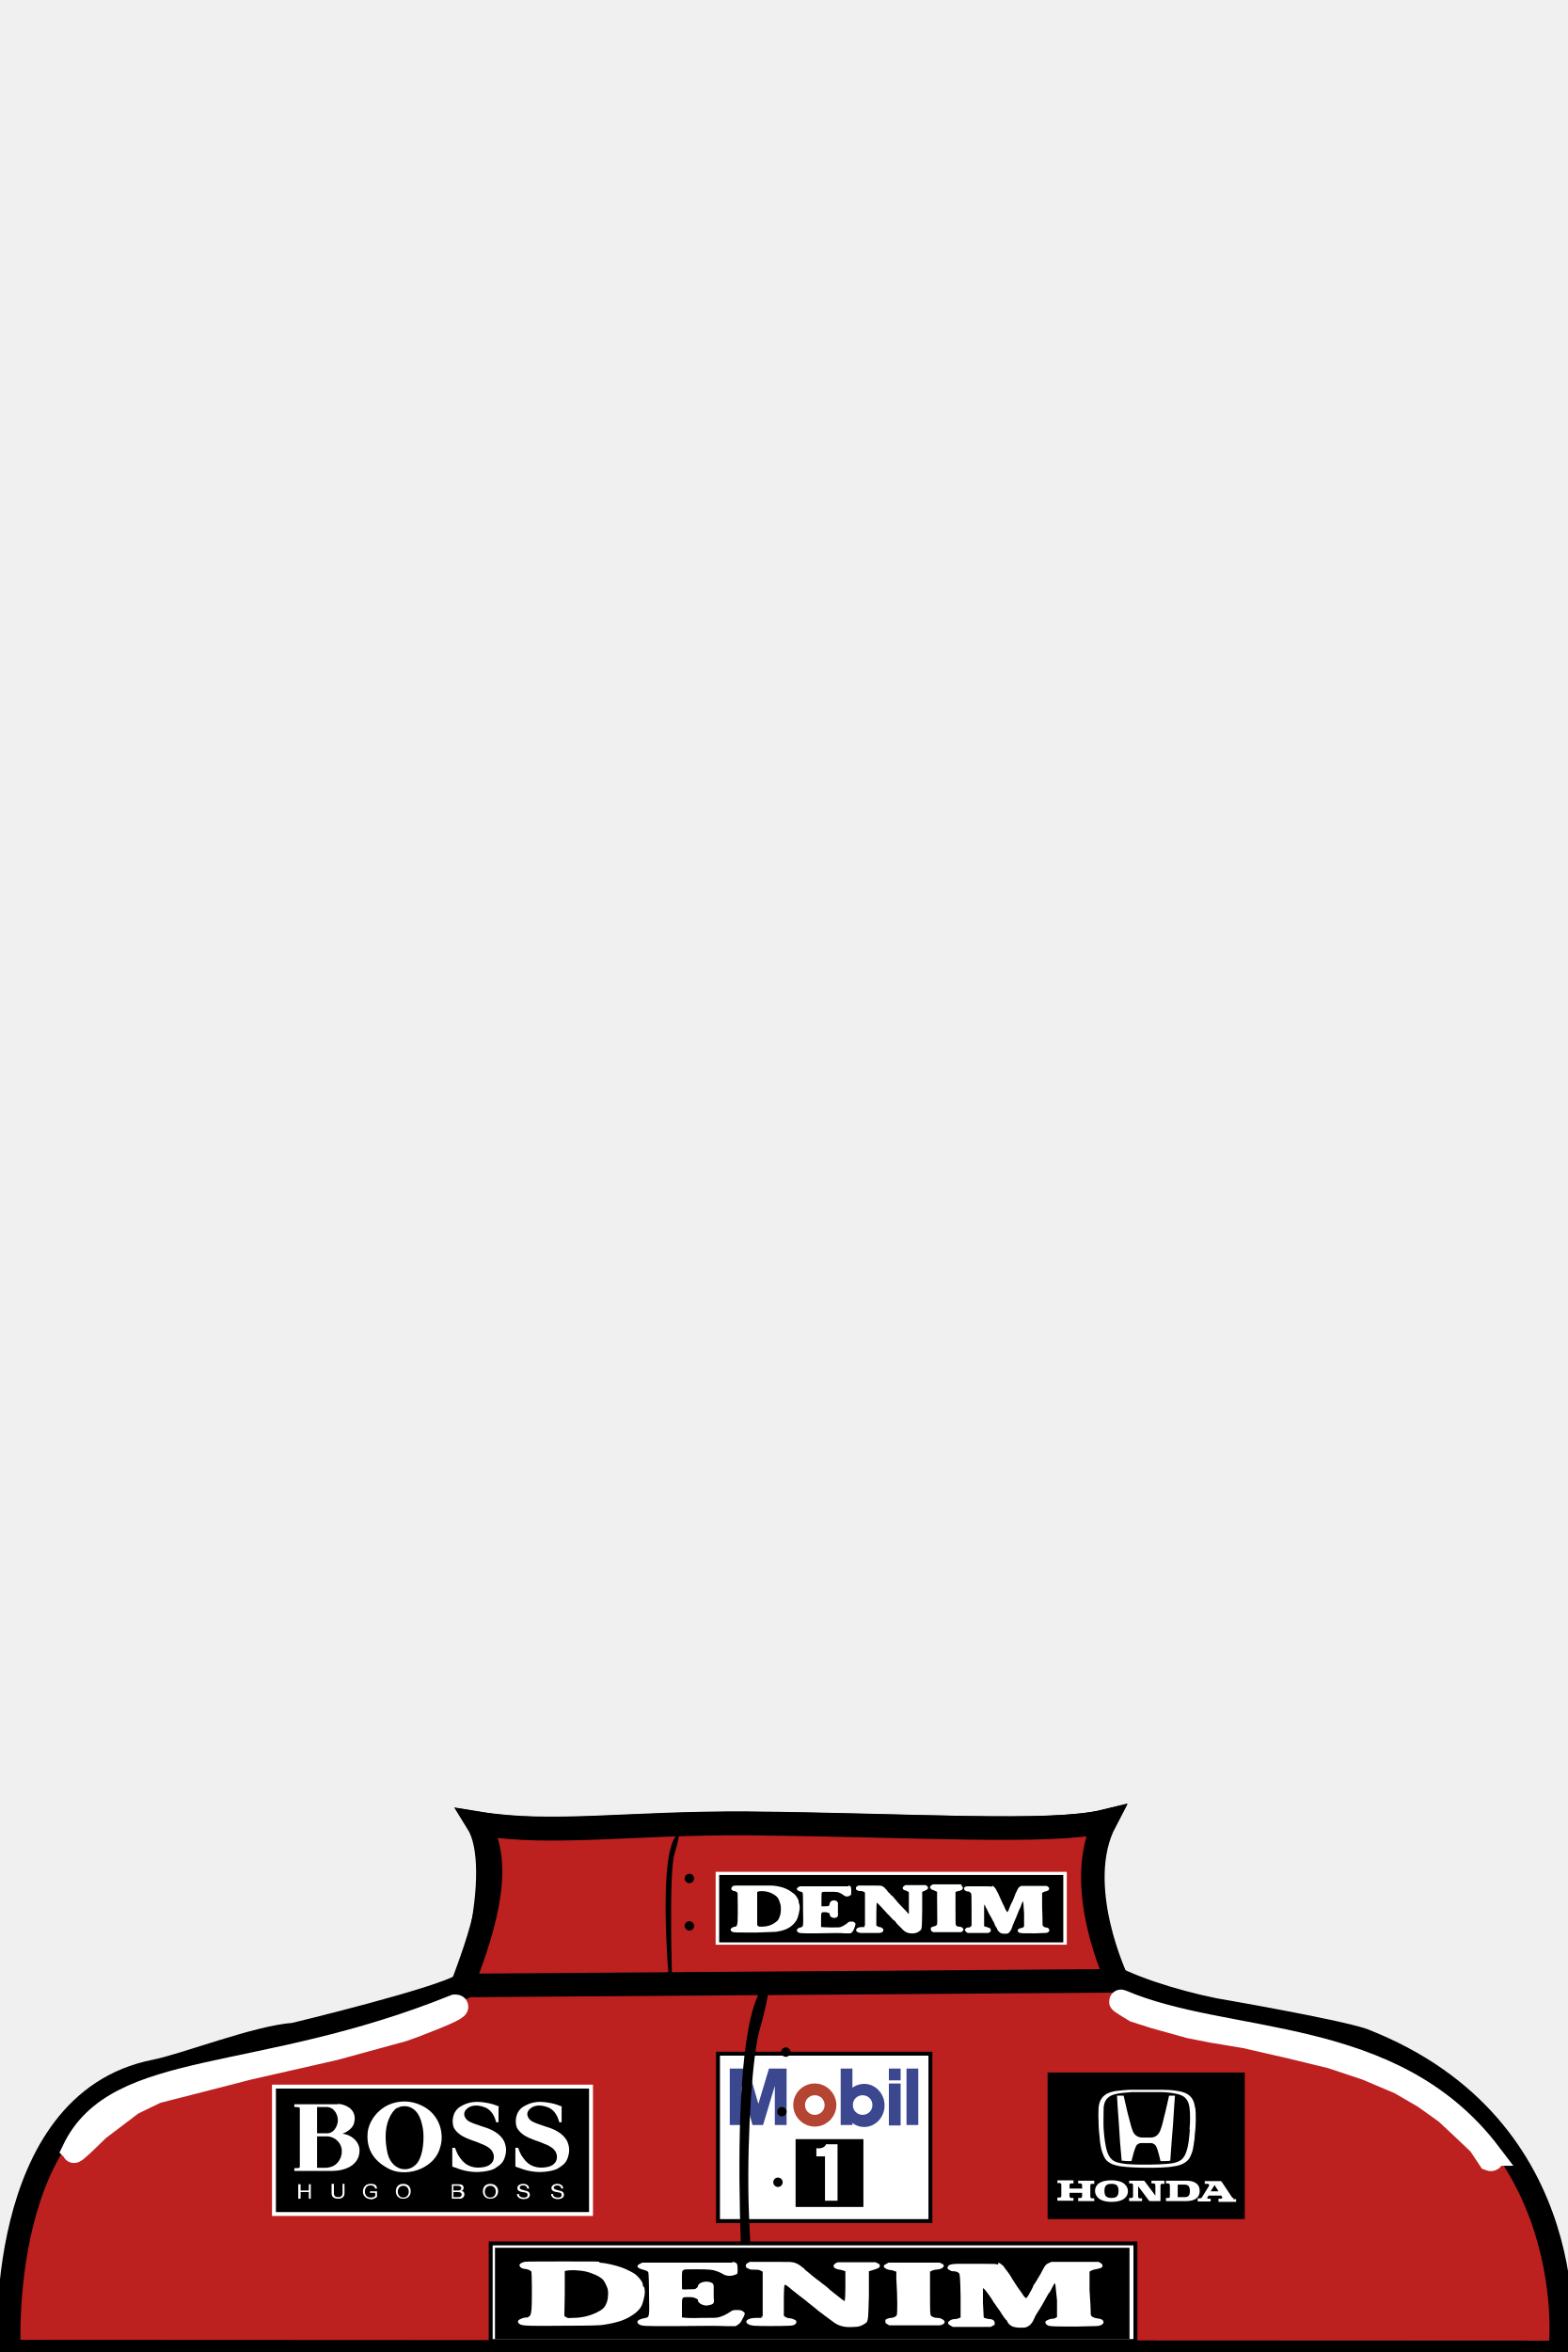
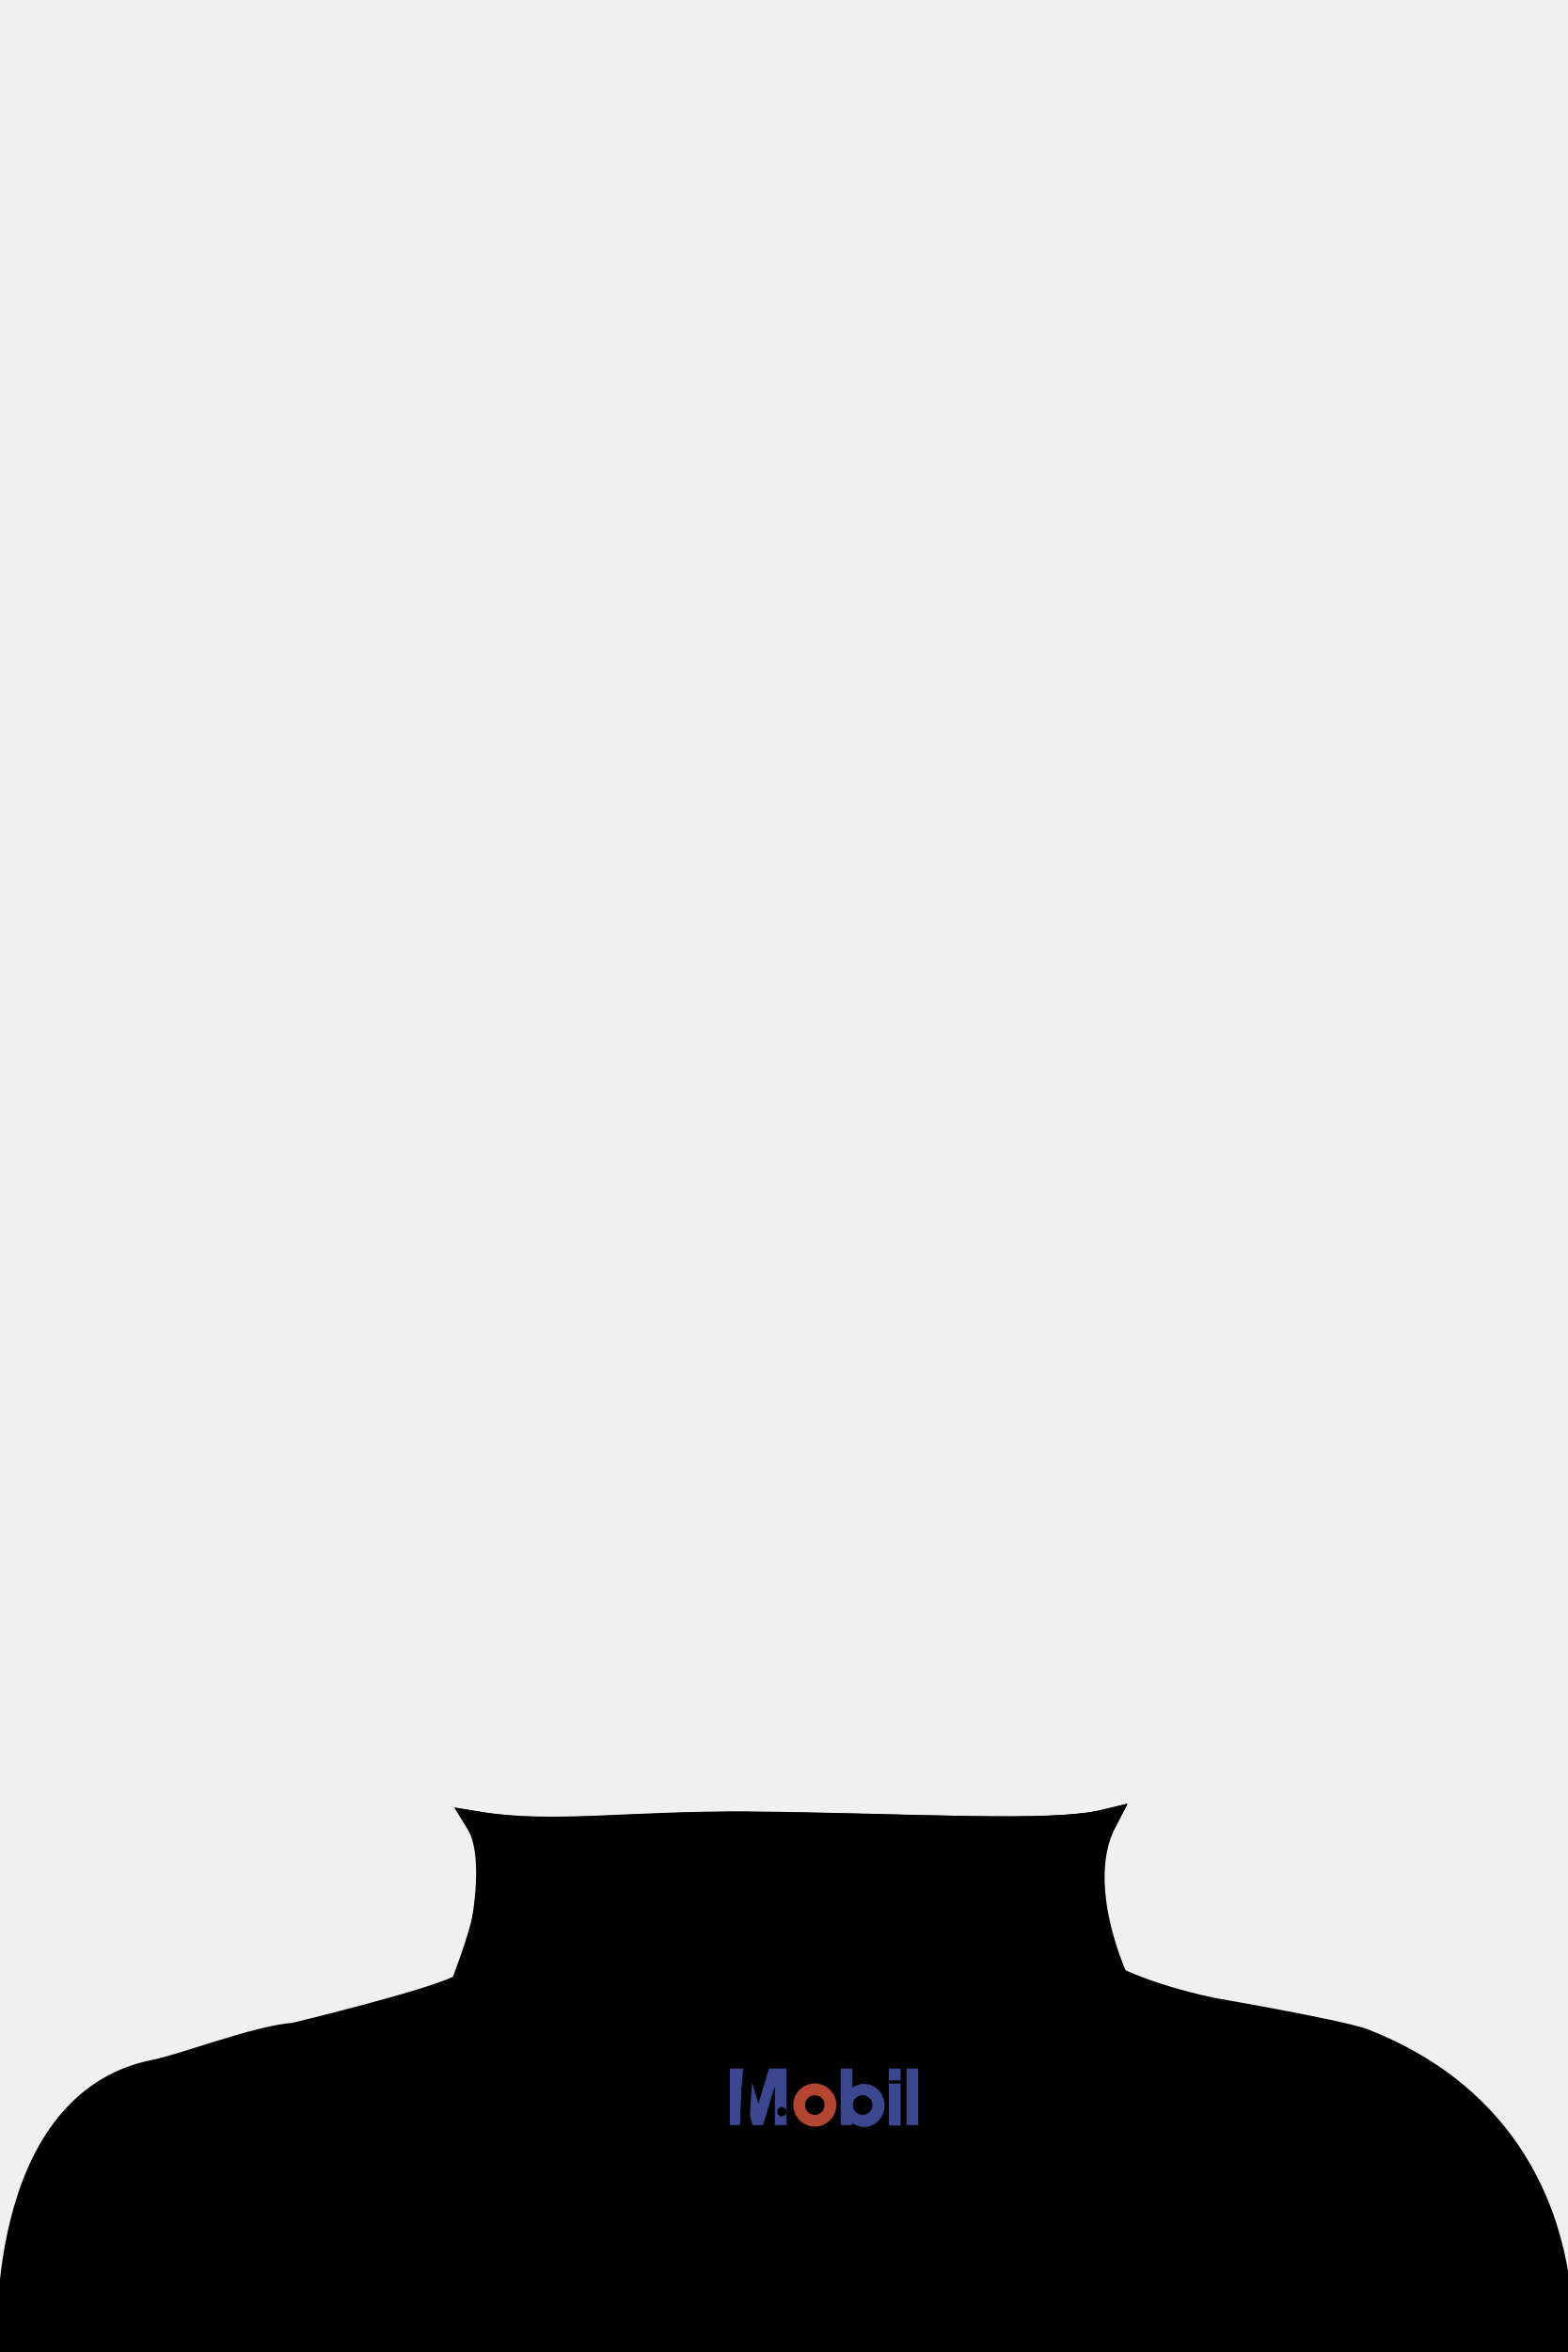
<svg xmlns="http://www.w3.org/2000/svg" id="_x32_3" version="1.1" viewBox="0 0 400 600">
  <defs>
    <style>
      .st0 {
-         fill: #bc201f;
+         fill: $[primary];
      }

      .st0, .st1, .st2 {
        stroke: #000;
      }

      .st0, .st3 {
        stroke-width: 6px;
      }

      .st4, .st1, .st5, .st3 {
-         fill: #fff;
+         fill: $[accent];
      }

      .st1, .st2, .st6 {
        stroke-miterlimit: 10;
      }

      .st5, .st7, .st8, .st9 {
        fill-rule: evenodd;
      }

      .st3, .st6 {
-         stroke: #fff;
+         stroke: $[secondary];
      }

      .st7 {
        fill: #3b4890;
      }

      .st9 {
        fill: #b44533;
      }
    </style>
  </defs>
  <g id="Layer_1">
    <g id="suit2">
      <path id="Shirt" class="st0" d="M281.2,502.8c5.6,3.7,17.7,7.7,28.6,9.9,0,0,30.8,5.3,37.9,7.7,57.4,22.3,50.4,79.7,50.4,79.7l-395.8-.2s-3.8-63.4,37.2-71.5c7.7-1.5,25.9-8.7,35.6-9.4,0,0,37.4-9,42.8-12.6.9,5.7,11.3-29.5,4-41.3,19,3.1,38.2-.2,68.9,0,42.8.4,77.3,2.9,91.1-.5-8.6,16.4-.8,38.2-.8,38.2Z" />
      <rect class="st1" x="183.2" y="523.9" width="54.2" height="42.7" />
      <g>
        <path class="st9" d="M202.4,537c0-3.1,2.5-5.5,5.5-5.5s5.5,2.5,5.5,5.5-2.5,5.5-5.5,5.5-5.5-2.5-5.5-5.5h0ZM207.9,539.5c1.4,0,2.5-1.1,2.5-2.5s-1.1-2.5-2.5-2.5-2.5,1.1-2.5,2.5,1.1,2.5,2.5,2.5h0Z" />
        <path class="st7" d="M186.3,527.7h4.6l2.6,9,2.7-9h4.5v14.4h-3v-10l-3,10h-2.7l-2.8-10.1v10.1h-3v-14.5ZM214.5,527.7h3v14.4h-3v-14.4Z" />
        <path class="st7" d="M215.3,537.1c0-3.1,2.3-5.5,5.2-5.5s5.2,2.5,5.2,5.5-2.3,5.5-5.2,5.5c-2.9,0-5.2-2.5-5.2-5.5ZM220.1,539.5c1.4,0,2.5-1.1,2.5-2.5,0-1.4-1.1-2.5-2.5-2.5h0c-1.4,0-2.5,1.1-2.5,2.5,0,1.4,1.1,2.5,2.5,2.5ZM231.3,527.7h3v14.4h-3v-14.4ZM226.8,531.5h3v10.7h-3v-10.7h0ZM229.8,530.7v-3h-3v3h3Z" />
        <path class="st8" d="M220.3,563v-17.3h-17.3v17.3h17.3Z" />
        <path class="st5" d="M210.8,547h2.9v14.4h-3.2v-11.3h-2.2v-2.1s2,.4,2.5-1.1h0Z" />
      </g>
      <path d="M196,505.5c-12.2,8.8-5.5,94.8-5.5,94.8h1.8s.1-10.1-.4-19.6-.7-12.2-.9-18.9c-.4-18.4,1.1-37.7,2.7-43.5,3.4-12.1,2.3-12.7,2.3-12.7Z" />
      <circle cx="200.5" cy="523.5" r="1.2" />
      <circle cx="199.5" cy="538.7" r="1.2" />
      <circle cx="198.5" cy="556.7" r="1.2" />
      <circle cx="199.5" cy="574.6" r="1.2" />
      <circle cx="200.5" cy="588.7" r="1.2" />
    </g>
  </g>
  <path id="Shirt-neck" class="st0" d="M118,506.4c3.8-10.5,11.4-29.4,4.1-41.2,19,3.1,38.2-.2,68.9,0,42.8.4,77.2,2.7,91-.6-8.6,16.4,3.1,40.7,3.1,40.7l-167.1,1.2Z" />
  <path d="M173.1,467.8c-5.5,3.5-2.4,37.7-2.4,37.7h.8s-.9-27.8.6-32.6,1-5.1,1-5.1Z" />
  <circle cx="175.9" cy="479.2" r="1.2" />
  <circle cx="175.9" cy="491.3" r="1.2" />
  <path class="st3" d="M380.1,549.5c-24.9-32.8-66.7-27.3-93.9-38.9-1.3-.5,3.4,2.3,3.4,2.3l5,1.6,9,2.5,5.6,1.1,8.4,1.4,11.4,2.6,10.7,2.6,9,3,8.5,3.6,6.2,3.6,5.6,4,4.6,4.3,3.9,3.7,2.6,3.9s1.3.5-.1-1.3Z" />
  <path class="st3" d="M18.8,548.5c11.1-23.1,46.9-16.4,97.3-36.7,0,0,2.6-.2-5.6,3.1-8.2,3.3-9.1,3.3-9.1,3.3l-16.1,4.4-22,5-13.6,3.5-9.8,2.5-6.2,3-8.7,6.6s-6.8,6.8-6.1,5.4Z" />
  <rect class="st1" x="125.2" y="572.3" width="164.5" height="24.9" />
  <g>
    <path d="M126.3,585v11.7h161.9v-23.3H126.3v11.7ZM187,577c1,.2,1.2.4,1.2,1.8,0,1.2,0,1.3-.4,1.4-1.1.5-2.3.5-3.2,0-.3-.2-.9-.5-1.4-.7-1.3-.5-2.1-.6-5.4-.6s-3,0-3.4.2c-.4.2-.4.3-.4,2.5s0,2.4.1,2.4c0,0,.6.1,1.7,0,1.5,0,1.6,0,1.9-.3.2-.1.4-.4.4-.6.3-1,2.4-1.4,3.6-.7q.5.3.4,1.4c0,.6,0,1.6,0,2.3.2,1.4,0,1.7-1,1.9-.8.2-.9.2-1.7,0-.7-.2-1.3-.7-1.3-1.1s-.2-.4-.6-.6-.7-.3-1.7-.3c-1.9,0-1.8-.2-1.8,2.7v2.5h.4c.2.1,2.2.2,4.4.1,3.7,0,4,0,4.7-.2.8-.2,1.9-.7,2.9-1.4.6-.4.7-.4,1.6-.4s1,0,1.5.3c.8.5.7.6-.4,2.6-.2.4-.6.7-.9.9l-.5.3h-2.3c-2.8-.1-4.6-.1-13.8,0-7.6,0-7.8,0-8.6-.5-.8-.6-.3-1.2,1.3-1.5,1.5-.3,1.4,0,1.3-6.2,0-3-.1-5.5-.2-5.6-.2-.2-.5-.4-1.3-.6-1.6-.4-1.9-1-.8-1.5l.6-.3h10.7c5.9,0,11,0,11.2,0,.3,0,.7,0,1,0h0ZM254.8,577.2c.5.2,1.2.8,1.4,1.1,0,.1.4.6.8,1.1s1,1.4,1.3,2c.4.6,1,1.5,1.3,2,.4.5.9,1.3,1.2,1.7.3.5.6.9.8,1,.2.2.3.2.4,0,.1-.1.3-.4.5-.7.1-.3.4-.8.6-1.1.2-.4.4-.8.5-1,0-.2.2-.5.3-.6.2-.2,1.1-1.8,1.6-2.6.1-.3.5-.9.8-1.5.5-.9.7-1,1.3-1.3l.7-.3h12l.5.3c.7.4.7,1,0,1.3-.3.1-.8.2-1.2.3-.3,0-.8.2-1.1.3l-.5.3v4.7c.2,2.6.3,5.1.3,5.6,0,.8,0,.9.4,1.2.3.2.6.3,1.1.4,1,.1,1.5.3,1.7.7s0,.8-.7,1.1c-.4.2-.8.2-5.9.3-5.9,0-7,0-7.6-.3-.5-.3-.7-.7-.5-1,.2-.3,1.2-.7,1.8-.7s.5-.1.7-.2l.4-.2v-4.3c-.3-2.6-.4-4.3-.5-4.3-.2,0-.4.4-.8,1.2-.4.8-.6,1.2-.8,1.3,0,0-.2.3-.3.5-.4.8-2,3.6-2.7,4.6-.2.3-.5.8-.6,1.1-.5,1.3-1.2,2.1-2,2.4-.4.2-.8.2-1.6.2s-1.8-.1-2.4-.5c-.4-.2-1-.9-1-1.1s-.1-.2-.3-.4c-.3-.3-.7-.9-1.1-1.5-.2-.3-.4-.6-.5-.8-.1-.2-.5-.6-.8-1.1-.3-.5-.6-.9-.7-1s-.2-.3-.3-.5c-.2-.4-1.7-2.5-2.1-2.9-.2-.2-.4-.3-.4-.3,0,0,0,1.7,0,3.8l.2,3.7.4.2c.3,0,.7.2,1,.2.9,0,1.4.4,1.4,1s0,.5-.5.7l-.5.3h-9.7l-.5-.3c-.7-.3-.9-.8-.5-1.1.4-.4,1-.6,1.5-.6s.7-.1,1-.2l.5-.2v-5.5c-.1-5-.2-5.6-.4-5.8-.3-.3-.8-.5-1.4-.5s-.7-.1-1-.3c-.6-.3-.6-.4-.5-.7.1-.6.6-.8,2.3-.9.7,0,3.3,0,5.7,0,3.8,0,4.4,0,4.8.2h0ZM152.9,577.2c.3,0,.8.1,1,.1.5,0,3.2.6,4.3,1,1,.3,2.5,1,3.5,1.6,1,.6,2.3,2.2,2.3,2.8s.1.5.3.7c.3.5.3,2,0,2.8,0,.3-.2.8-.3,1.2-.3,1.2-1.2,2.3-2.8,3.3-1.8,1.2-4,1.9-7.5,2.4-.8.1-3.1.2-9.8.2-9.4.1-10.2,0-11.1-.3-.6-.3-.8-.7-.5-1.1.3-.3,1.3-.7,1.9-.7s.6-.1.8-.3c.4-.2.4-.4.6-1.6.2-2.1.1-9.4,0-9.8-.2-.3-1.1-.7-1.7-.7s-1.2-.4-1.3-.7c-.2-.4.2-.8.9-1,.5-.2.8-.2,9.7-.2s9.2,0,9.8.1ZM202.7,577.2c.8.3,1.2.5,1.9,1.1.3.2.7.5.8.7.1.1.6.5,1.1.9.4.4,1,.8,1.2,1s.4.3.4.3.3.3.8.6c.4.3.9.7,1,.8.6.4,1.8,1.4,1.9,1.6.1,0,.5.4.9.7.4.3.8.6.9.7,1.2,1,1.8,1.4,1.9,1.4s.2-1.7.2-3.8v-3.8l-.6-.2c-.3-.1-.7-.2-.8-.2-.4,0-1.3-.3-1.5-.6-.3-.4,0-.8.5-1.1l.5-.2h9.6l.6.3c.4.2.5.3.5.6,0,.5-.5.7-1.8,1.1l-1,.3v6.3c-.2,7-.1,6.5-1.4,7.3-.7.4-1.3.6-2.4.6-2.4.2-4-.2-5.6-1.5-.5-.4-1.4-1-1.9-1.4-.5-.4-1-.8-1.2-.9s-.6-.5-1.1-.9-.9-.7-1-.8-.4-.3-.5-.4c-.2-.1-.6-.5-1.1-.9s-1.2-.9-1.7-1.3c-1-.8-2.3-1.8-2.6-2.1-.5-.4-.8-.6-1-.5-.1,0-.2,1.3-.2,4v3.9l.5.3c.3.2.7.3,1,.3s.7.1,1.1.3c.5.2.6.4.6.6,0,.6-.6,1-1.9,1-1.7.1-8,.1-8.9,0-2.9-.3-2.5-2,.5-2s1,0,1.3-.2l.4-.2v-5.7s0-5.7,0-5.7l-.6-.3c-.4-.2-.7-.2-1.5-.2s-1.1,0-1.6-.3c-.5-.2-.6-.3-.6-.7s.1-.5.5-.7l.5-.3h5.3c5.3,0,5.3,0,6,.2h0ZM240.3,577.4c.6.4.7.7.2,1.1-.4.3-.7.4-1.7.5-.4,0-.9.2-1.1.3l-.4.2v5.5c0,4.7,0,5.6.3,5.8.4.3.9.5,1.6.5.6,0,1.1.2,1.6.6.6.5,0,1.2-1.1,1.3-.4,0-3.3,0-6.7,0h-6.1s-.5-.3-.5-.3c-.4-.2-.5-.3-.5-.7s0-.5.5-.7c.3-.1.7-.2.9-.2.6,0,1.3-.3,1.5-.7.2-.3.2-4.7-.1-9.3v-1.8c-.1,0-.6-.2-.6-.2-.3-.1-.6-.2-.8-.2-.5,0-1.3-.3-1.6-.6-.4-.4-.2-.7.5-1l.5-.3h13.1l.5.3Z" />
    <path d="M144.5,579.2l-.4.2v5.7c0,0-.1,5.7-.1,5.7l.4.3c.4.2.5.3,1.6.2,2.5,0,4.4-.5,6.3-1.4,1.6-.8,2.1-1.3,2.6-2.8.3-.9.4-2.9,0-3.6-.4-1-.8-1.7-1.1-2-.8-.8-2.6-1.6-4.2-2-1.7-.4-4.4-.5-5.1-.2h0Z" />
  </g>
  <rect class="st4" x="182.6" y="477.5" width="89.6" height="18.6" />
  <g>
    <path d="M183.5,486.9v8.6h87.8v-17.2h-87.8v8.6ZM216.5,481c.6.1.7.3.7,1.4,0,.9,0,.9-.2,1.1-.6.4-1.2.4-1.7,0-.2-.1-.5-.4-.8-.5-.7-.4-1.1-.4-2.9-.4s-1.6,0-1.8.1c-.2.1-.2.2-.2,1.8s0,1.7,0,1.8c0,0,.3,0,.9,0,.8,0,.9,0,1-.2.1,0,.2-.3.2-.5.1-.8,1.3-1.1,1.9-.5q.3.2.2,1c0,.4,0,1.2,0,1.7.1,1,0,1.2-.5,1.4-.4.1-.5.1-.9,0-.4-.1-.7-.5-.7-.8s0-.3-.3-.4-.4-.2-.9-.2c-1,0-1-.1-1,2v1.8h.2c.1,0,1.2.1,2.4.1,2,0,2.2,0,2.6-.2.5-.2,1-.5,1.6-1,.3-.3.4-.3.9-.3s.5,0,.8.2c.4.3.4.5-.2,1.9-.1.3-.3.5-.5.7l-.3.2h-1.3c-1.5-.1-2.5-.1-7.5,0-4.1,0-4.3,0-4.7-.4-.4-.4-.1-.9.7-1.1.8-.2.8,0,.7-4.6,0-2.2,0-4.1-.1-4.2,0-.2-.3-.3-.7-.4-.9-.3-1-.7-.4-1.1l.4-.2h5.8c3.2,0,5.9,0,6.1,0,.1,0,.4,0,.5,0h0ZM253.3,481.1c.3.1.6.6.8.8,0,0,.2.5.4.8s.5,1,.7,1.5c.2.4.5,1.1.7,1.5.2.4.5,1,.6,1.3.2.3.4.7.4.7.1.1.1.1.2,0,0,0,.2-.3.3-.5,0-.2.2-.6.3-.8.1-.3.2-.6.3-.7,0-.1.1-.3.2-.4.1-.2.6-1.3.8-1.9,0-.2.3-.7.5-1.1.3-.7.4-.8.7-1l.4-.2h6.5l.3.2c.4.3.4.7,0,1-.2,0-.4.2-.6.2-.2,0-.4.1-.6.2l-.3.2v3.5c.1,1.9.1,3.7.1,4.1,0,.6,0,.7.2.9.2.2.3.2.6.3.5,0,.8.2.9.5s0,.6-.4.8c-.2.1-.5.1-3.2.2-3.2,0-3.8,0-4.1-.2-.3-.2-.4-.5-.3-.7.1-.2.7-.5,1-.5s.3,0,.4-.2l.2-.2v-3.2c-.1-1.9-.2-3.2-.3-3.2,0,0-.2.3-.4.9-.2.6-.3.9-.4,1,0,0-.1.2-.2.4-.2.6-1.1,2.7-1.4,3.4-.1.3-.3.6-.3.8-.3.9-.7,1.5-1.1,1.7-.2.1-.4.1-.9.1s-1-.1-1.3-.4c-.2-.2-.6-.7-.6-.8s0-.2-.1-.3c-.2-.2-.4-.6-.6-1.1,0-.2-.2-.5-.3-.6,0-.1-.3-.5-.4-.8-.2-.3-.4-.7-.4-.7s-.1-.2-.2-.3c-.1-.3-.9-1.8-1.1-2.2,0-.1-.2-.2-.2-.2,0,0,0,1.3,0,2.8v2.7c.1,0,.4.1.4.1.1,0,.4.1.5.2.5,0,.8.3.8.7s0,.4-.3.5l-.3.2h-5.3l-.3-.2c-.4-.3-.5-.6-.3-.8.2-.3.5-.4.8-.4s.4,0,.5-.2l.3-.2v-4.1c0-3.7,0-4.1-.2-4.3-.2-.2-.4-.4-.8-.4s-.4-.1-.6-.2c-.3-.2-.3-.3-.3-.5,0-.5.3-.6,1.2-.6.4,0,1.8,0,3.1,0,2.1,0,2.4,0,2.6.1h0ZM197.9,481.1c.2,0,.4.1.5.1.3,0,1.8.4,2.3.7.6.2,1.3.8,1.9,1.2.6.5,1.2,1.6,1.2,2s0,.4.1.5c.2.4.2,1.5,0,2.1,0,.2-.1.6-.2.9-.2.9-.6,1.7-1.5,2.5-1,.9-2.2,1.4-4.1,1.7-.4,0-1.7.1-5.3.2-5.1,0-5.5,0-6-.2-.3-.2-.5-.5-.3-.8.2-.2.7-.5,1-.5s.3,0,.4-.2c.2-.2.2-.3.3-1.2.1-1.5,0-7,0-7.2-.1-.2-.6-.5-.9-.5s-.7-.3-.7-.5c0-.3.1-.6.5-.8.3-.1.5-.1,5.3-.1s5,0,5.3.1ZM225,481.1c.4.2.7.4,1,.8.2.2.4.4.4.5,0,0,.3.4.6.6.2.3.5.6.7.7s.2.2.2.2.2.2.4.5c.2.2.5.5.5.6.3.3,1,1.1,1.1,1.2,0,0,.3.3.5.5.2.2.4.5.5.5.6.7,1,1.1,1,1.1s0-1.2,0-2.8v-2.8l-.3-.2c-.2-.1-.4-.2-.4-.2-.2,0-.7-.2-.8-.4-.2-.3,0-.6.3-.8l.3-.2h5.2l.3.2c.2.2.3.3.3.5,0,.3-.3.5-1,.8l-.5.2v4.7c-.1,5.2,0,4.8-.8,5.4-.4.3-.7.4-1.3.5-1.3.1-2.2-.2-3-1.1-.3-.3-.7-.7-1-1-.3-.3-.6-.6-.6-.7s-.3-.4-.6-.6-.5-.5-.6-.6-.2-.2-.3-.3c0-.1-.4-.4-.6-.6s-.6-.7-.9-1c-.5-.6-1.3-1.4-1.4-1.5-.3-.3-.4-.4-.5-.4,0,0-.1.9-.1,2.9v2.9l.3.2c.2.1.4.2.5.2s.4,0,.6.2c.3.2.4.3.4.5,0,.5-.3.7-1,.8-.9,0-4.3,0-4.9,0-1.6-.2-1.3-1.5.3-1.5s.5,0,.7-.2l.2-.2v-4.2s0-4.2,0-4.2l-.3-.2c-.2-.1-.4-.2-.8-.2s-.6,0-.9-.2c-.3-.2-.3-.2-.3-.5s0-.3.3-.5l.3-.2h2.9c2.9,0,2.9,0,3.3.2h0ZM245.4,481.2c.4.3.4.5.1.8-.2.2-.4.3-.9.4-.2,0-.5.1-.6.2h-.2v4.2c0,3.5,0,4.1.1,4.3.2.3.5.4.9.4.3,0,.6.1.9.4.3.3,0,.9-.6,1-.2,0-1.8,0-3.7,0h-3.3s-.3-.2-.3-.2c-.2-.1-.3-.2-.3-.6s0-.4.3-.5c.1,0,.4-.2.5-.2.3,0,.7-.2.8-.5.1-.2,0-3.5,0-6.9v-1.4c0,0-.4-.2-.4-.2-.2,0-.4-.2-.4-.2-.3,0-.7-.2-.9-.5-.2-.3-.1-.5.3-.8l.3-.2h7.1l.3.2Z" />
    <path d="M193.4,482.6h-.2c0,.1,0,4.3,0,4.3v4.2s.2.2.2.2c.2.2.3.2.9.2,1.3,0,2.4-.3,3.4-1,.9-.6,1.1-1,1.4-2.1.2-.6.2-2.2,0-2.7-.2-.7-.4-1.2-.6-1.5-.4-.6-1.4-1.2-2.3-1.5-.9-.3-2.4-.4-2.8-.1h0Z" />
  </g>
  <g>
    <rect class="st6" x="69.9" y="532.3" width="80.9" height="32.5" />
    <g id="layer1">
      <g id="g6981">
        <path id="path7114" class="st4" d="M76.1,557.2h.6v1.6h2.1v-1.6h.5v3.7h-.5v-1.7h-2.1v1.7h-.6v-3.7Z" />
        <path id="path7116" class="st4" d="M87.9,559.5c0,.9-.6,1.4-1.6,1.4s-1.7-.4-1.7-1.4v-2.4h.6v2.4c0,.7.4,1,1.1,1s1.1-.4,1.1-1v-2.4h.5v2.4Z" />
        <path id="path7118" class="st4" d="M94.6,561c-1.2,0-2-.9-2-1.9s.6-2,1.9-2,1.6.4,1.7,1.2h-.5c-.1-.6-.6-.8-1.2-.8-1,0-1.4.8-1.4,1.6s.5,1.5,1.5,1.5c.5,0,.9-.1,1.1-.4.1-.2.1-.5,0-.8h-1.3v-.4h1.8v1.4c-.5.5-1,.6-1.7.7Z" />
        <path id="path7120" class="st4" d="M102.9,560.6c1,0,1.4-.8,1.4-1.5s-.4-1.5-1.4-1.5-1.4.8-1.4,1.5.4,1.5,1.4,1.5ZM102.9,557.1c1.3,0,1.9.9,1.9,1.9s-.6,1.9-1.9,1.9-1.9-.9-1.9-1.9.6-1.9,1.9-1.9Z" />
        <path id="path7122" class="st4" d="M115.7,558.8h1.1c.6,0,.9-.2.9-.6s-.4-.6-.9-.6h-1.1v1.2ZM115.7,560.5h1.3c.5,0,.8-.3.8-.7s-.4-.6-.9-.6h-1.2v1.3ZM115.2,557.2h1.5c.4,0,.8,0,1.1.1.3.2.5.4.5.8s-.2.7-.6.8h0c.5,0,.8.4.8.9s-.4,1.1-1.2,1.1h-2v-3.7Z" />
        <path id="path7124" class="st4" d="M125.1,560.6c1,0,1.4-.8,1.4-1.5s-.4-1.5-1.4-1.5-1.4.8-1.4,1.5.4,1.5,1.4,1.5ZM125.1,557.1c1.3,0,2,.9,2,1.9s-.7,1.9-2,1.9-1.9-.9-1.9-1.9.6-1.9,1.9-1.9Z" />
        <path id="path7126" class="st4" d="M134.5,558.3c0-.5-.4-.8-1-.8s-.9.2-.9.6.6.5,1.3.7c.6.1,1.3.3,1.3,1.1s-.8,1.1-1.6,1.1-1.7-.4-1.7-1.3h.5c0,.6.6.9,1.2.9s1-.1,1-.7-.6-.6-1.3-.7c-.6-.1-1.3-.3-1.3-1s.7-1.1,1.5-1.1,1.5.4,1.5,1.2h-.5Z" />
        <path id="path7128" class="st4" d="M143.2,558.3c0-.5-.5-.8-1-.8s-.9.2-.9.6.6.5,1.3.7c.6.1,1.3.3,1.3,1.1s-.8,1.1-1.6,1.1-1.7-.4-1.7-1.3h.5c0,.6.6.9,1.2.9s1-.1,1-.7-.7-.6-1.3-.7c-.6-.1-1.3-.3-1.3-1s.7-1.1,1.5-1.1,1.5.4,1.5,1.2h-.5Z" />
        <path id="path7130" class="st4" d="M80.9,537.5v6.7h2.5s.2,0,.3,0c1.5-.1,2.4-1.8,2.5-3.1.1-1.3-.7-3.5-2.8-3.6-.6,0-2.6,0-2.6,0ZM80.9,545v8h2.3s1.3,0,2.4-.8c1.1-.9,1.7-2.2,1.6-3.7,0-1.3-1.2-3.3-3.6-3.5h-2.8ZM86.2,536.7c1.9.1,3.1,1.1,3.2,1.2,1,.9,1.3,2.2,1,3.4-.3,2.1-3,3-3,3,2.3.3,4,1.9,4.3,3.7.2,1.7-.4,3.3-1.9,4.4-1.5,1.1-3.7,1.4-4.9,1.4h-9.8v-.7c1.3,0,1.4,0,1.4-.5,0-1.8,0-14.4,0-14.7s-.2-.4-1.4-.4c0-.3,0-.7,0-.7h11.1Z" />
        <path id="path7132" class="st4" d="M101.3,537.7c-1.2.8-2.1,2.6-2.5,4.1-.6,2.2-.5,4.9.1,7.6.7,2.7,2.5,3.7,3.6,3.9,2,.4,3.4-.7,4.1-1.7,1.4-2,1.7-6.2,1.3-8.6-.4-2.2-1-3.8-2.2-4.8-1.4-1.2-3.3-1.1-4.4-.4ZM112.2,548.2c-.8,2.4-2.5,3.9-4.5,4.9-2.6,1.3-6.2,1.5-8.8,0-1.6-.9-5.6-3.3-5.1-9,.1-1.2.8-4.3,4.3-6.6,2.4-1.5,5.9-2,9.2-.5,5.1,2.2,6.2,7.7,4.9,11.1Z" />
        <path id="path7134" class="st4" d="M127.2,537.5c0,1.3,0,3.9,0,3.9h-.6c-.4-1.6-1.2-3-2.6-3.7-1.4-.6-3.4-1-4.8.2-.8.7-.9,1.4-.6,2.1.5,1.2,1.8,1.5,2.8,1.9.8.3,2.7.9,2.7.9,2,.7,4.2,2,4.8,4.2.3.9.3,2,0,3-.5,2.1-1.9,2.6-2.7,3.2-.4.3-4.2,1.7-8.8.2-.9-.3-2-.7-2-.7v-4.8s.5,0,.7,0c.3.8.6,1.7,1.3,2.6,1.5,2.2,3.7,2.8,6.2,2.3,1-.2,2-.8,2.3-1.8.3-1.1.2-2.9-3.1-4.1-2.4-1.1-5.5-1.5-7-4.1-.6-1.5-.4-4,1.5-5.3,1.9-1.2,3.7-1.5,6-1.2,2.2.3,2.8.6,4.1,1.1Z" />
        <path id="path7136" class="st4" d="M143.3,537.5c0,1.3,0,3.9,0,3.9h-.6c-.4-1.6-1.2-3-2.6-3.7-1.4-.6-3.4-1-4.8.2-.8.7-.9,1.4-.6,2.1.5,1.2,1.8,1.5,2.8,1.9.8.3,2.7.9,2.7.9,2,.7,4.2,2,4.8,4.2.3.9.3,2,0,3-.5,2.1-1.9,2.6-2.7,3.2-.4.3-4.2,1.7-8.8.2-.9-.3-2-.7-2-.7v-4.8s.5,0,.7,0c.3.8.6,1.7,1.3,2.6,1.5,2.2,3.7,2.8,6.2,2.3,1-.2,2-.8,2.3-1.8.3-1.1.2-2.9-3.1-4.1-2.4-1.1-5.5-1.5-7-4.1-.6-1.5-.4-4,1.5-5.3,1.9-1.2,3.7-1.5,5.9-1.2,2.2.3,2.8.6,4.1,1.1Z" />
      </g>
    </g>
  </g>
  <rect class="st2" x="267.8" y="529.2" width="49.3" height="36.4" />
  <g>
    <path id="svg_1" class="st4" d="M275.1,557h.7c.3.1.3.4.3.5v.8h-3.2v-.8c0-.2,0-.4.3-.5h.7v-.8h-4.1v.7h.7c.3.1.3.4.3.5v2.7c0,.2,0,.4-.3.5h-.7v.8h4.1v-.7h-.7c-.3-.1-.3-.4-.3-.5v-.8h3.2v.8c0,.2,0,.4-.3.5h-.7v.8h4.1v-.7h-.7c-.3-.1-.3-.4-.3-.5v-2.7c0-.2,0-.4.3-.5h.7v-.8h-4.1v.7h0Z" />
    <path id="svg_2" class="st4" d="M302.6,556.3h-5.1v.7h.6c.2,0,.4.2.4.5v2.7c0,.2,0,.4-.3.5h-.7v.8h5.2c1.9,0,3.4-.7,3.4-2.6s-1.5-2.6-3.4-2.6M302.2,560.5h-1.7v-3.2h1.7c1,0,1.4.5,1.4,1.6s-.3,1.6-1.4,1.6" />
    <path id="svg_3" class="st4" d="M314.7,560.7c-.3,0-.4-.2-.5-.4l-2.4-3.6c-.2-.3-.3-.3-.5-.3h-3.9v.7h.9c.1.1.3.3.2.5l-1.8,2.9c0,.1-.2.2-.4.3h-.7v.8h3.3v-.7h-.6c-.2,0-.4-.2-.2-.4l.3-.4h3.2l.2.3c.2.3,0,.4-.3.5h-.6v.8h4.5v-.7h-.7ZM308.9,559l1-1.6,1,1.6h-2Z" />
    <path id="svg_4" class="st4" d="M293.8,557h.7c.3.1.3.4.3.5v2.6l-2.7-3.6c-.1-.2-.2-.2-.5-.2h-3.5v.7h.7c.3.1.3.4.3.5v2.7c0,.2,0,.4-.3.5h-.7v.8h3.3v-.7h-.7c-.3-.1-.3-.4-.3-.5v-2.6l2.7,3.6c.1.2.2.2.5.2h2.5v-3.9c0-.2,0-.4.3-.5h.7v-.8h-3.3v.7h0Z" />
    <path id="svg_5" class="st4" d="M283.6,556.2c-3.4,0-4.2,1.5-4.2,2.7s.9,2.8,4.2,2.8,4.2-1.5,4.2-2.7-.9-2.8-4.2-2.8M283.6,560.7c-1.3,0-1.8-.5-1.8-1.8s.5-1.8,1.8-1.8,1.8.5,1.8,1.8-.5,1.8-1.8,1.8" />
    <path id="svg_6" class="st4" d="M298.3,534.6c-.6,2.5-.8,3.7-1.3,5.5-.4,1.8-.8,3.4-1.4,4.2-.6.8-1.4,1-2,1-.3,0-.5,0-1.1,0s-.8,0-1.1,0c-.5,0-1.4-.2-2-1-.6-.8-.9-2.4-1.4-4.2-.5-1.8-.7-3-1.3-5.5,0,0-.6,0-.8,0-.3,0-.6,0-.9,0,0,0,.3,5.2.5,7.4.1,2.3.4,6.2.7,9.2,0,0,.5,0,1.3.1.8,0,1.2,0,1.2,0,.3-1.3.8-3.1,1.2-3.9.4-.6,1-.7,1.3-.7.5,0,1,0,1.2,0h0c.2,0,.7,0,1.2,0,.3,0,.9.1,1.3.7.5.8.9,2.6,1.2,3.9,0,0,.4,0,1.2,0,.8,0,1.3-.1,1.3-.1.2-3,.5-6.9.7-9.2.1-2.2.5-7.4.5-7.4-.3,0-.6,0-.9,0-.2,0-.8,0-.8,0" />
    <path id="svg_7" class="st4" d="M304.9,537.7c-.3-3.3-2.5-4-4.5-4.3-1-.2-2.7-.3-3.8-.3-1,0-3.3,0-4,0s-3,0-4,0c-1.1,0-2.8.2-3.8.3-1.9.3-4.2,1-4.5,4.3,0,.9-.1,2.1,0,3.3,0,2.1.2,3.5.3,4.5,0,.7.3,2.7.7,3.7.5,1.4.9,1.9,1.5,2.3,1,.8,2.5,1,2.9,1.1,1.8.3,5.4.4,7,.4s5.2,0,7-.4c.3,0,1.9-.3,2.9-1.1.5-.4,1-.8,1.5-2.3.4-1,.6-3.1.7-3.7,0-1,.3-2.4.3-4.5,0-1.3,0-2.4-.1-3.3M303.6,543.2c-.2,2.6-.4,4.2-.8,5.4-.3,1-.7,1.7-1.2,2.2-.9.8-2.1,1-2.8,1.1-1.6.2-4.2.3-6.2.3s-4.7,0-6.2-.3c-.7-.1-2-.3-2.8-1.1-.5-.5-.9-1.2-1.2-2.2-.3-1.1-.6-2.7-.8-5.4-.1-1.6,0-4.2,0-5.6.2-2.1,1.3-3.1,3.5-3.5,1-.2,2.4-.3,3.7-.4,1.1,0,2.8,0,3.8,0,1,0,2.7,0,3.7,0,1.3,0,2.7.2,3.7.4,2.2.4,3.2,1.4,3.5,3.5.2,1.4.2,4,0,5.6" />
  </g>
</svg>
